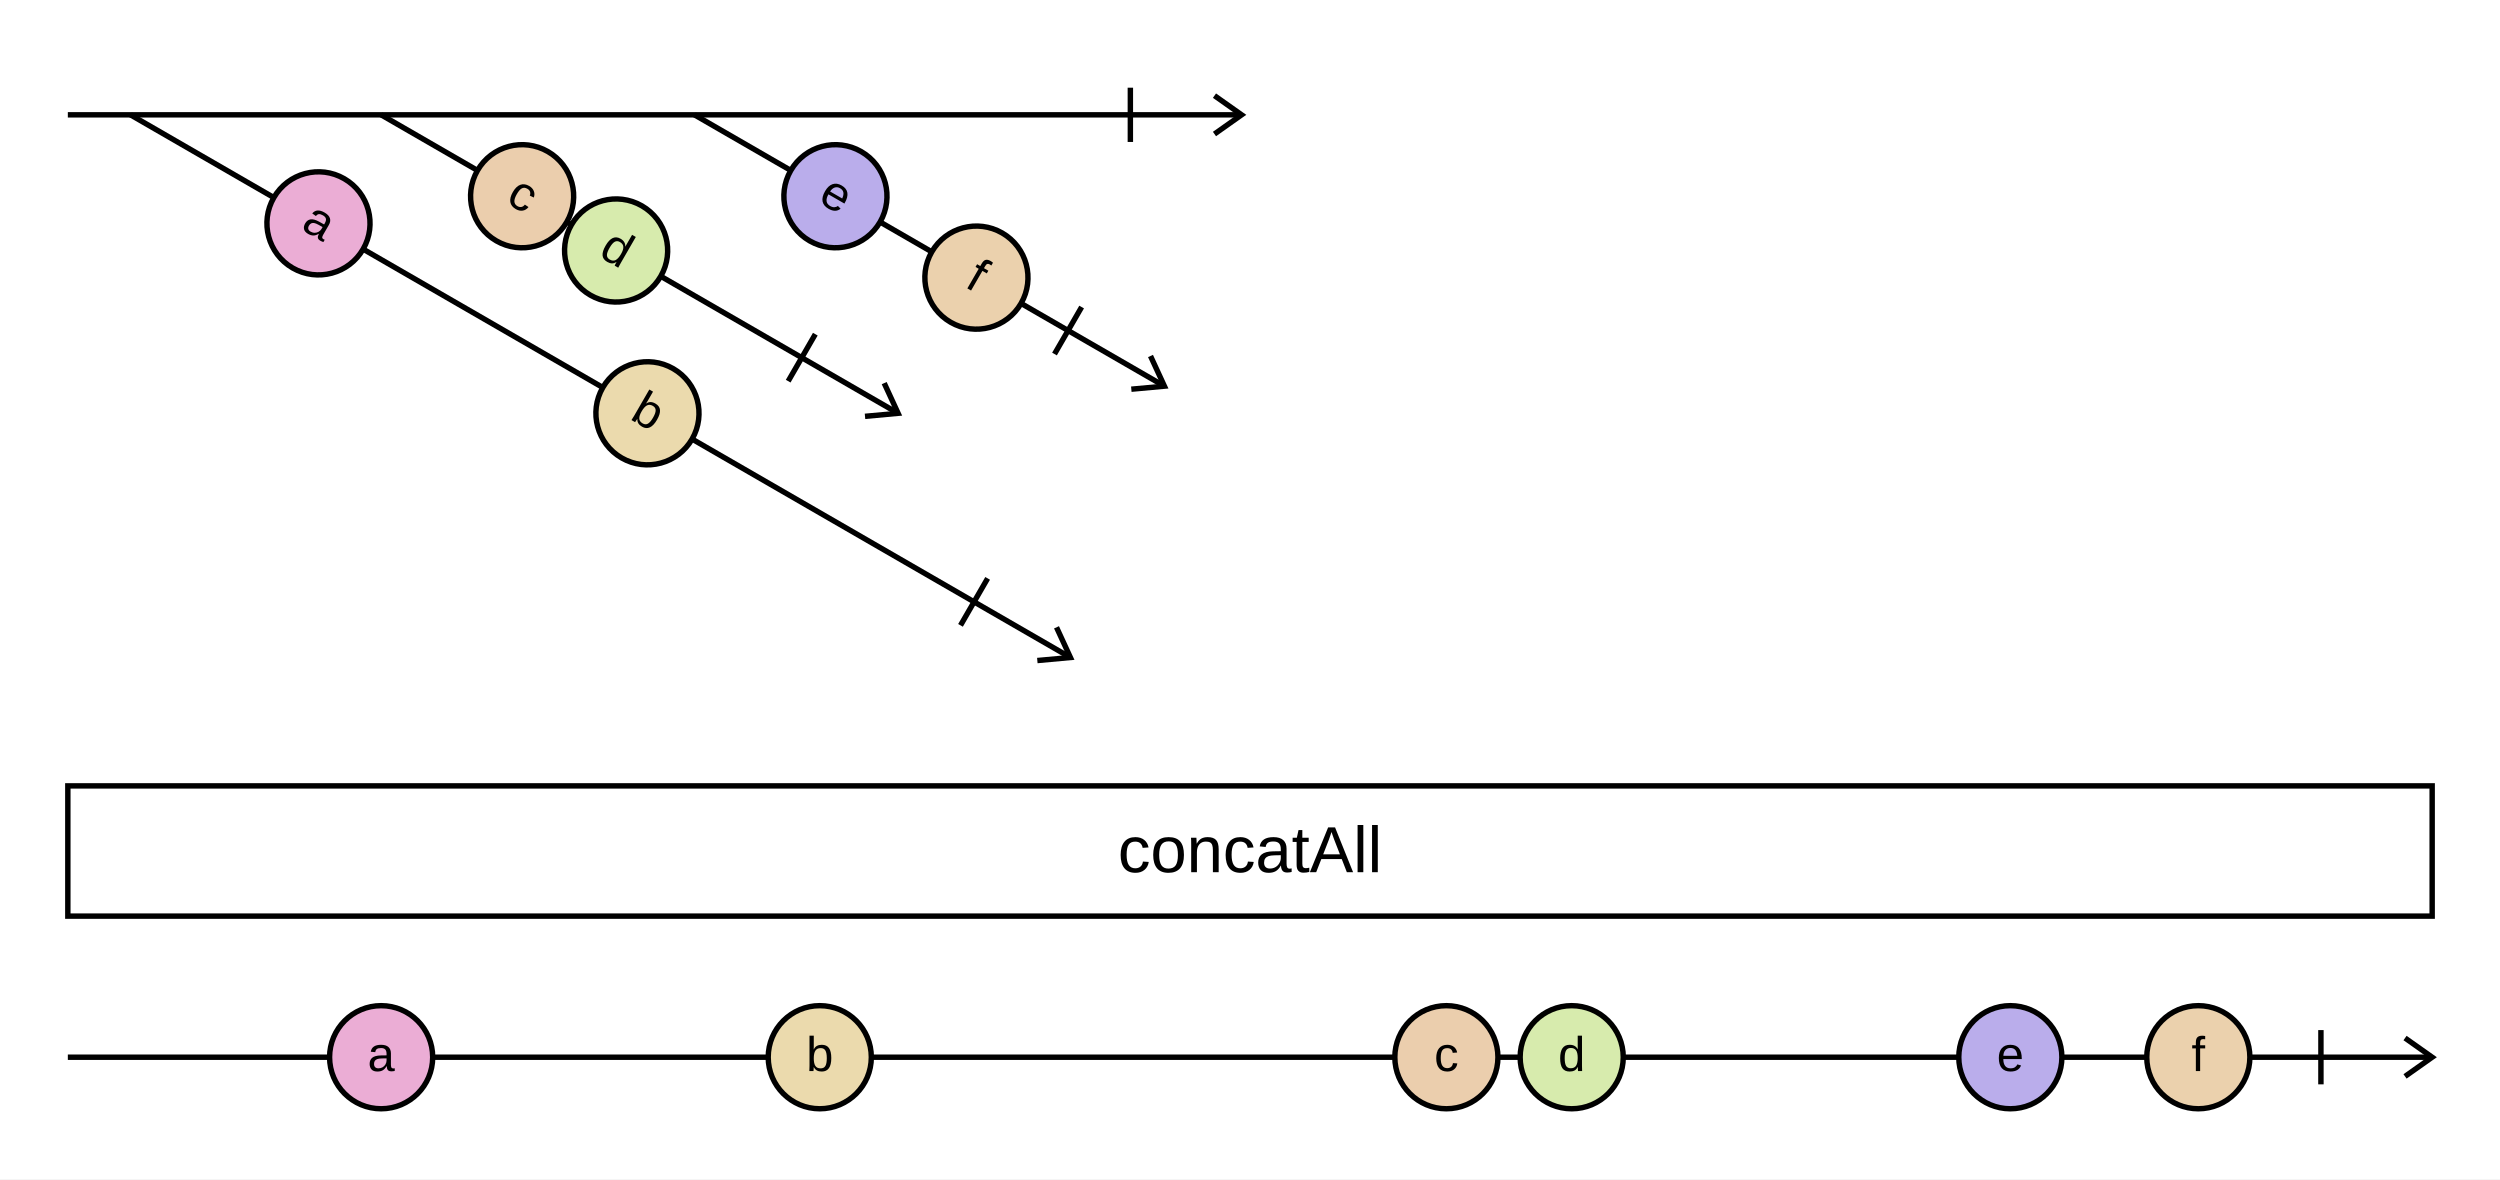
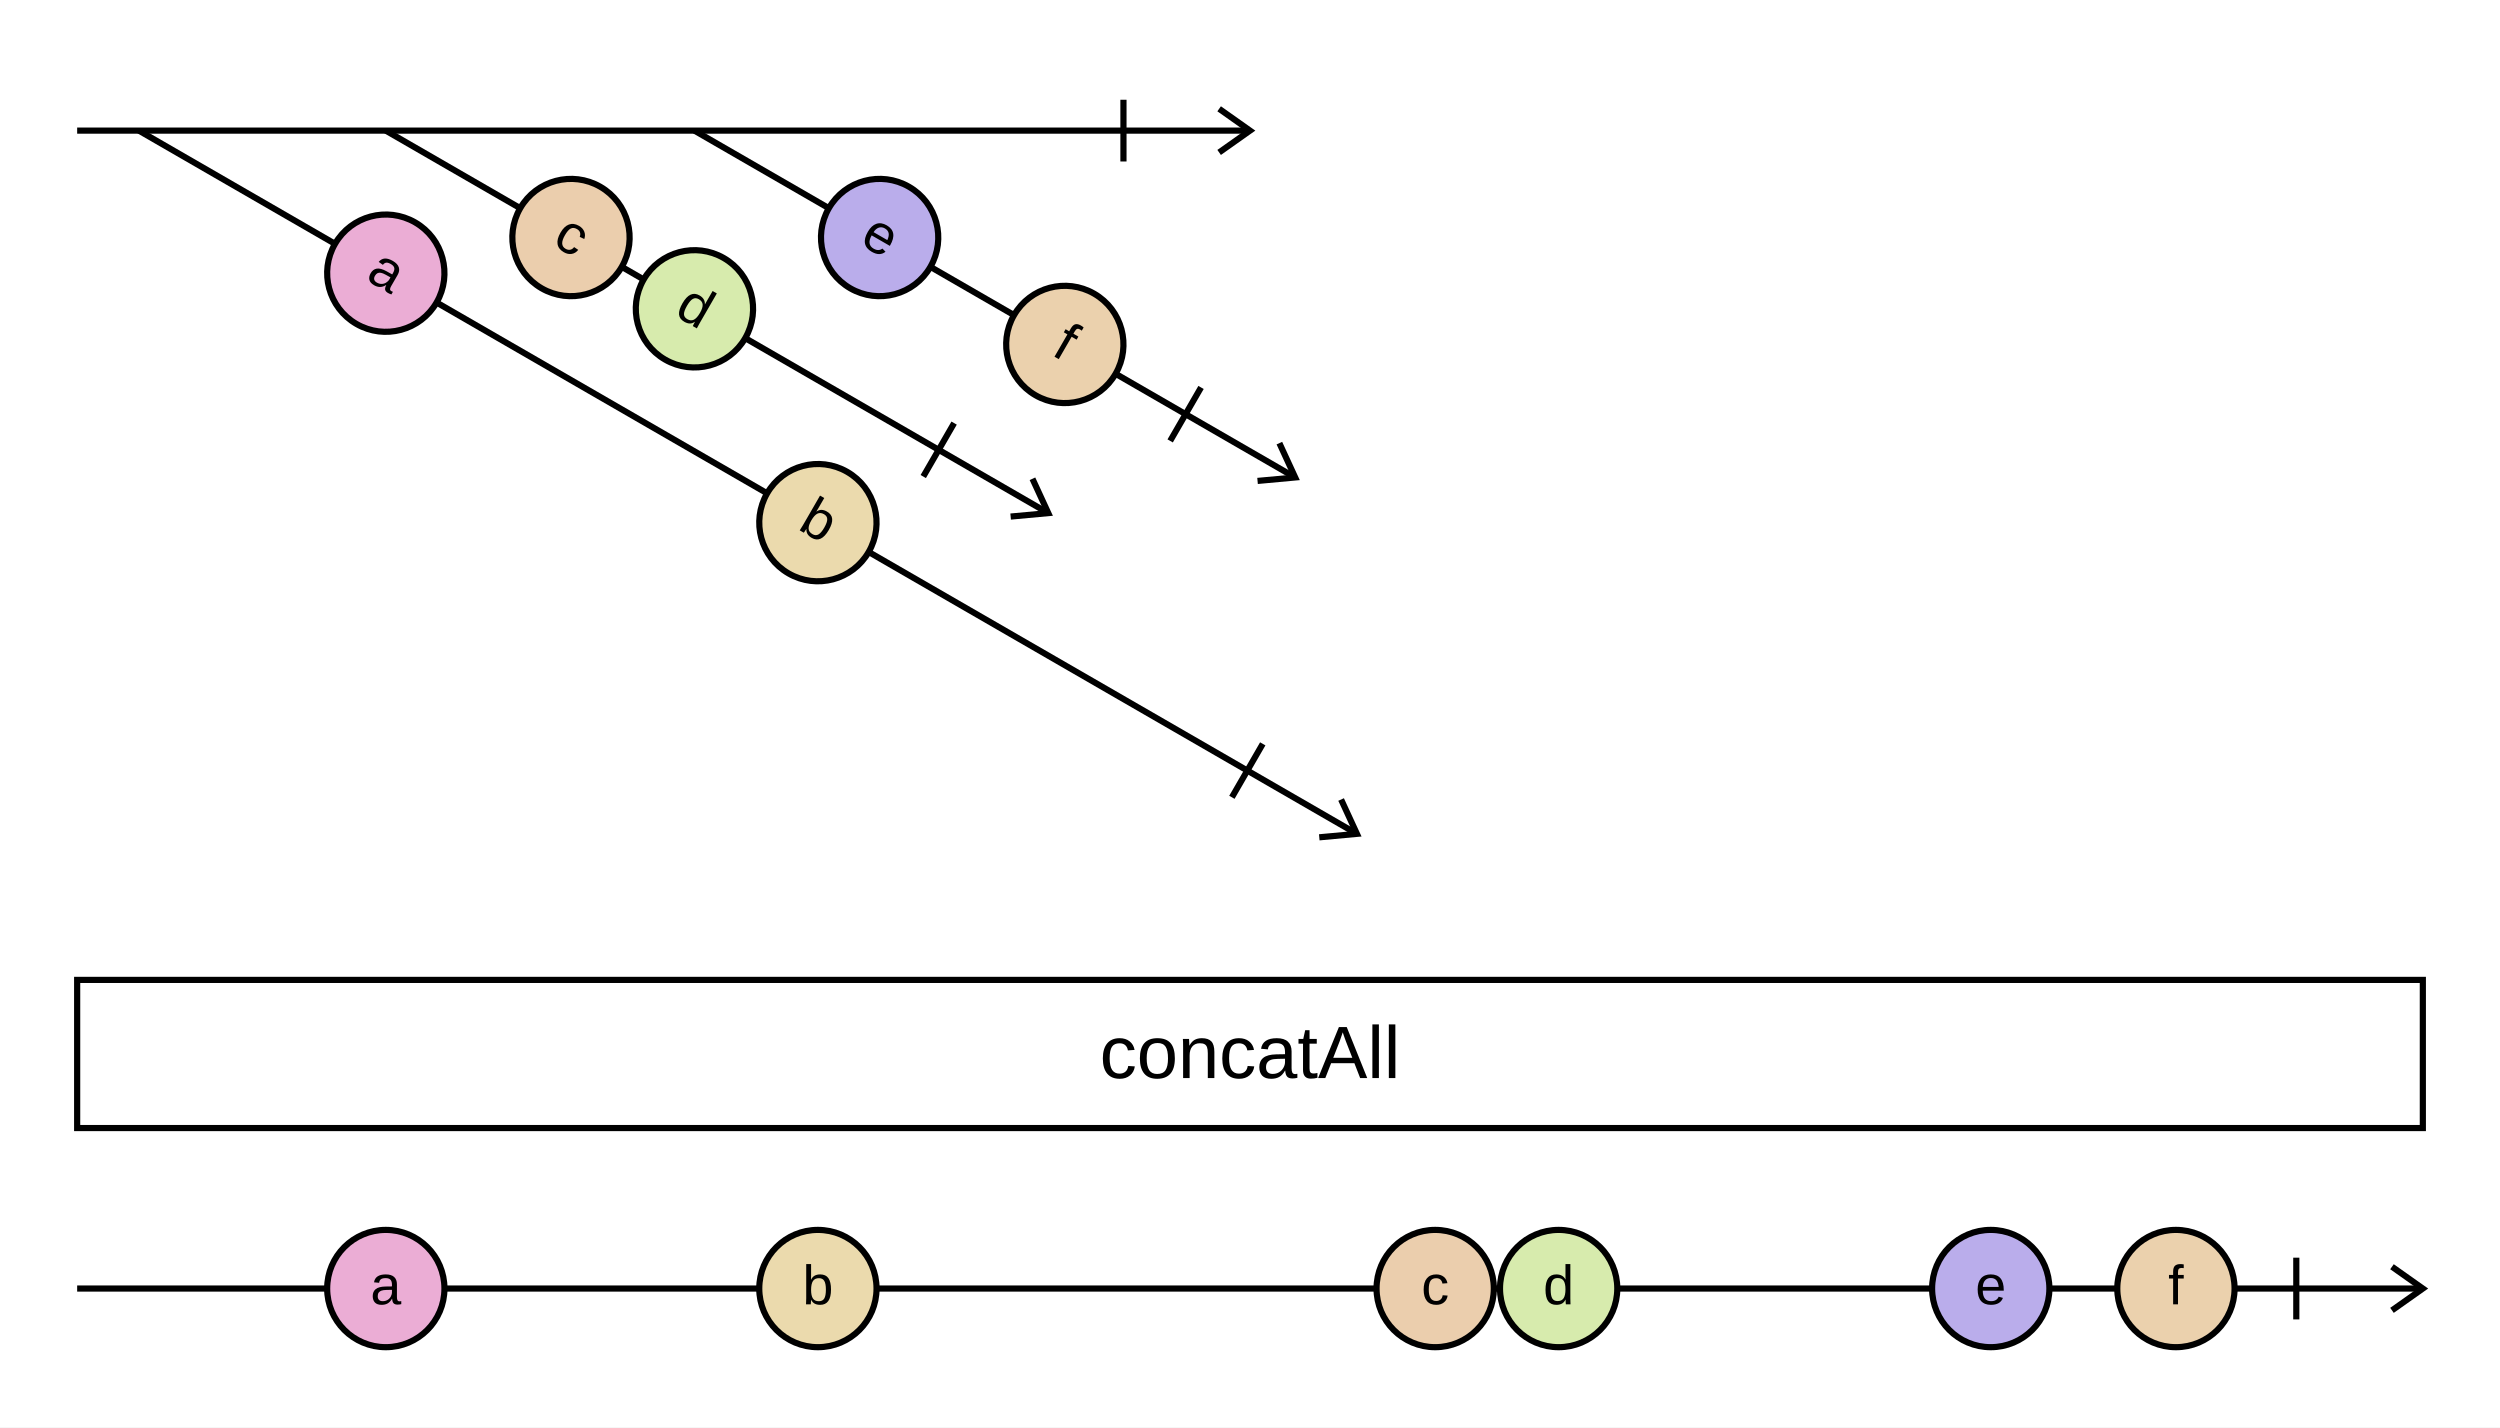
- <svg xmlns="http://www.w3.org/2000/svg" viewBox="0 0 921.384 434.641" width="921.384" height="434.641">
-   <rect x="0" y="0" fill="white" width="921.384" height="434.641" />
+ <svg xmlns="http://www.w3.org/2000/svg" viewBox="0 0 810 462.487" width="810" height="462.487">
+   <rect x="0" y="0" fill="white" width="810" height="462.487" />
  <g transform="translate(25 25)">
    <g transform="translate(0 -2.679492)">
      <g>
-         <line x1="0" y1="20" x2="432.598" y2="20" stroke="black" stroke-width="2" />
-         <polyline points="422.598,12.929 432.598,20 422.598,27.071" stroke="black" stroke-width="2" fill="none" />
+         <line x1="0" y1="20" x2="380" y2="20" stroke="black" stroke-width="2" />
+         <polyline points="370,12.929 380,20 370,27.071" stroke="black" stroke-width="2" fill="none" />
      </g>
-       <g transform="translate(391.5982 0) translate(0 0)">
+       <g transform="translate(339 0) translate(0 0)">
        <line x1="0" y1="10" x2="0" y2="30" stroke="black" stroke-width="2" />
      </g>
-       <g transform="rotate(30 230.9401 20) translate(230.9401 0) translate(0 0)">
+       <g transform="rotate(30 200 20) translate(200 0) translate(0 0)">
        <g>
-           <line x1="0" y1="20" x2="200" y2="20" stroke="black" stroke-width="2" />
-           <polyline points="190,12.929 200,20 190,27.071" stroke="black" stroke-width="2" fill="none" />
+           <line x1="0" y1="20" x2="224.752" y2="20" stroke="black" stroke-width="2" />
+           <polyline points="214.752,12.929 224.752,20 214.752,27.071" stroke="black" stroke-width="2" fill="none" />
        </g>
-         <g transform="translate(159 0) translate(0 0)">
+         <g transform="translate(183.7521 0) translate(0 0)">
          <line x1="0" y1="10" x2="0" y2="30" stroke="black" stroke-width="2" />
        </g>
-         <g transform="translate(100 0) translate(0 0)">
+         <g transform="translate(118.5641 0) translate(0 0)">
          <ellipse cx="20" cy="20" rx="19" ry="19" fill="hsl(35.338, 60%, 80%)" stroke="black" stroke-width="2" />
          <text x="20" y="20" fill="black" font-family="Arial, Helvetica, sans-serif" font-size="18px" font-weight="normal" font-style="normal" dominant-baseline="middle" text-anchor="middle">f</text>
        </g>
-         <g transform="translate(40 0) translate(0 0)">
+         <g transform="translate(49.28203 0) translate(0 0)">
          <ellipse cx="20" cy="20" rx="19" ry="19" fill="hsl(252.62, 60%, 80%)" stroke="black" stroke-width="2" />
          <text x="20" y="20" fill="black" font-family="Arial, Helvetica, sans-serif" font-size="18px" font-weight="normal" font-style="normal" dominant-baseline="middle" text-anchor="middle">e</text>
        </g>
      </g>
-       <g transform="rotate(30 115.4701 20) translate(115.4701 0) translate(0 0)">
+       <g transform="rotate(30 100 20) translate(100 0) translate(0 0)">
        <g>
-           <line x1="0" y1="20" x2="220" y2="20" stroke="black" stroke-width="2" />
-           <polyline points="210,12.929 220,20 210,27.071" stroke="black" stroke-width="2" fill="none" />
+           <line x1="0" y1="20" x2="247.846" y2="20" stroke="black" stroke-width="2" />
+           <polyline points="237.846,12.929 247.846,20 237.846,27.071" stroke="black" stroke-width="2" fill="none" />
        </g>
-         <g transform="translate(179 0) translate(0 0)">
+         <g transform="translate(206.8461 0) translate(0 0)">
          <line x1="0" y1="10" x2="0" y2="30" stroke="black" stroke-width="2" />
        </g>
-         <g transform="translate(80 0) translate(0 0)">
+         <g transform="translate(95.47005 0) translate(0 0)">
          <ellipse cx="20" cy="20" rx="19" ry="19" fill="hsl(79.047, 60%, 80%)" stroke="black" stroke-width="2" />
          <text x="20" y="20" fill="black" font-family="Arial, Helvetica, sans-serif" font-size="18px" font-weight="normal" font-style="normal" dominant-baseline="middle" text-anchor="middle">d</text>
        </g>
-         <g transform="translate(40 0) translate(0 0)">
+         <g transform="translate(49.28203 0) translate(0 0)">
          <ellipse cx="20" cy="20" rx="19" ry="19" fill="hsl(31.663, 60%, 80%)" stroke="black" stroke-width="2" />
          <text x="20" y="20" fill="black" font-family="Arial, Helvetica, sans-serif" font-size="18px" font-weight="normal" font-style="normal" dominant-baseline="middle" text-anchor="middle">c</text>
        </g>
      </g>
-       <g transform="rotate(30 23.09401 20) translate(23.09401 0) translate(0 0)">
+       <g transform="rotate(30 20 20) translate(20 0) translate(0 0)">
        <g>
-           <line x1="0" y1="20" x2="400" y2="20" stroke="black" stroke-width="2" />
-           <polyline points="390,12.929 400,20 390,27.071" stroke="black" stroke-width="2" fill="none" />
+           <line x1="0" y1="20" x2="455.692" y2="20" stroke="black" stroke-width="2" />
+           <polyline points="445.692,12.929 455.692,20 445.692,27.071" stroke="black" stroke-width="2" fill="none" />
        </g>
-         <g transform="translate(359 0) translate(0 0)">
+         <g transform="translate(414.6922 0) translate(0 0)">
          <line x1="0" y1="10" x2="0" y2="30" stroke="black" stroke-width="2" />
        </g>
-         <g transform="translate(200 0) translate(0 0)">
+         <g transform="translate(234.0341 0) translate(0 0)">
          <ellipse cx="20" cy="20" rx="19" ry="19" fill="hsl(44.11, 60%, 80%)" stroke="black" stroke-width="2" />
          <text x="20" y="20" fill="black" font-family="Arial, Helvetica, sans-serif" font-size="18px" font-weight="normal" font-style="normal" dominant-baseline="middle" text-anchor="middle">b</text>
        </g>
-         <g transform="translate(60 0) translate(0 0)">
+         <g transform="translate(72.37604 0) translate(0 0)">
          <ellipse cx="20" cy="20" rx="19" ry="19" fill="hsl(320.927, 60%, 80%)" stroke="black" stroke-width="2" />
          <text x="20" y="20" fill="black" font-family="Arial, Helvetica, sans-serif" font-size="18px" font-weight="normal" font-style="normal" dominant-baseline="middle" text-anchor="middle">a</text>
        </g>
      </g>
    </g>
-     <g transform="translate(0 254.641)">
-       <rect x="0" y="10" width="871.384" height="48" fill="white" stroke="black" stroke-width="2" rx="0" />
-       <text x="435.692" y="35px" fill="black" font-family="Arial, Helvetica, sans-serif" font-size="24px" font-weight="normal" font-style="normal" dominant-baseline="middle" text-anchor="middle" width="871.384">concatAll</text>
+     <g transform="translate(0 282.4871)">
+       <rect x="0" y="10" width="760" height="48" fill="white" stroke="black" stroke-width="2" rx="0" />
+       <text x="380" y="35px" fill="black" font-family="Arial, Helvetica, sans-serif" font-size="24px" font-weight="normal" font-style="normal" dominant-baseline="middle" text-anchor="middle" width="760">concatAll</text>
    </g>
-     <g transform="translate(0 344.641)">
+     <g transform="translate(0 372.4871)">
      <g>
-         <line x1="0" y1="20" x2="871.384" y2="20" stroke="black" stroke-width="2" />
-         <polyline points="861.384,12.929 871.384,20 861.384,27.071" stroke="black" stroke-width="2" fill="none" />
+         <line x1="0" y1="20" x2="760" y2="20" stroke="black" stroke-width="2" />
+         <polyline points="750,12.929 760,20 750,27.071" stroke="black" stroke-width="2" fill="none" />
      </g>
-       <g transform="translate(830.3844 0) translate(0 0)">
+       <g transform="translate(719 0) translate(0 0)">
        <line x1="0" y1="10" x2="0" y2="30" stroke="black" stroke-width="2" />
      </g>
-       <g transform="translate(765.1964 0) translate(0 0)">
+       <g transform="translate(660 0) translate(0 0)">
        <ellipse cx="20" cy="20" rx="19" ry="19" fill="hsl(35.338, 60%, 80%)" stroke="black" stroke-width="2" />
        <text x="20" y="20" fill="black" font-family="Arial, Helvetica, sans-serif" font-size="18px" font-weight="normal" font-style="normal" dominant-baseline="middle" text-anchor="middle">f</text>
      </g>
-       <g transform="translate(695.9143 0) translate(0 0)">
+       <g transform="translate(600 0) translate(0 0)">
        <ellipse cx="20" cy="20" rx="19" ry="19" fill="hsl(252.62, 60%, 80%)" stroke="black" stroke-width="2" />
        <text x="20" y="20" fill="black" font-family="Arial, Helvetica, sans-serif" font-size="18px" font-weight="normal" font-style="normal" dominant-baseline="middle" text-anchor="middle">e</text>
      </g>
-       <g transform="translate(534.2563 0) translate(0 0)">
+       <g transform="translate(460 0) translate(0 0)">
        <ellipse cx="20" cy="20" rx="19" ry="19" fill="hsl(79.047, 60%, 80%)" stroke="black" stroke-width="2" />
        <text x="20" y="20" fill="black" font-family="Arial, Helvetica, sans-serif" font-size="18px" font-weight="normal" font-style="normal" dominant-baseline="middle" text-anchor="middle">d</text>
      </g>
-       <g transform="translate(488.0682 0) translate(0 0)">
+       <g transform="translate(420 0) translate(0 0)">
        <ellipse cx="20" cy="20" rx="19" ry="19" fill="hsl(31.663, 60%, 80%)" stroke="black" stroke-width="2" />
        <text x="20" y="20" fill="black" font-family="Arial, Helvetica, sans-serif" font-size="18px" font-weight="normal" font-style="normal" dominant-baseline="middle" text-anchor="middle">c</text>
      </g>
-       <g transform="translate(257.1281 0) translate(0 0)">
+       <g transform="translate(220 0) translate(0 0)">
        <ellipse cx="20" cy="20" rx="19" ry="19" fill="hsl(44.11, 60%, 80%)" stroke="black" stroke-width="2" />
        <text x="20" y="20" fill="black" font-family="Arial, Helvetica, sans-serif" font-size="18px" font-weight="normal" font-style="normal" dominant-baseline="middle" text-anchor="middle">b</text>
      </g>
-       <g transform="translate(95.47005 0) translate(0 0)">
+       <g transform="translate(80 0) translate(0 0)">
        <ellipse cx="20" cy="20" rx="19" ry="19" fill="hsl(320.927, 60%, 80%)" stroke="black" stroke-width="2" />
        <text x="20" y="20" fill="black" font-family="Arial, Helvetica, sans-serif" font-size="18px" font-weight="normal" font-style="normal" dominant-baseline="middle" text-anchor="middle">a</text>
      </g>
    </g>
  </g>
</svg>
